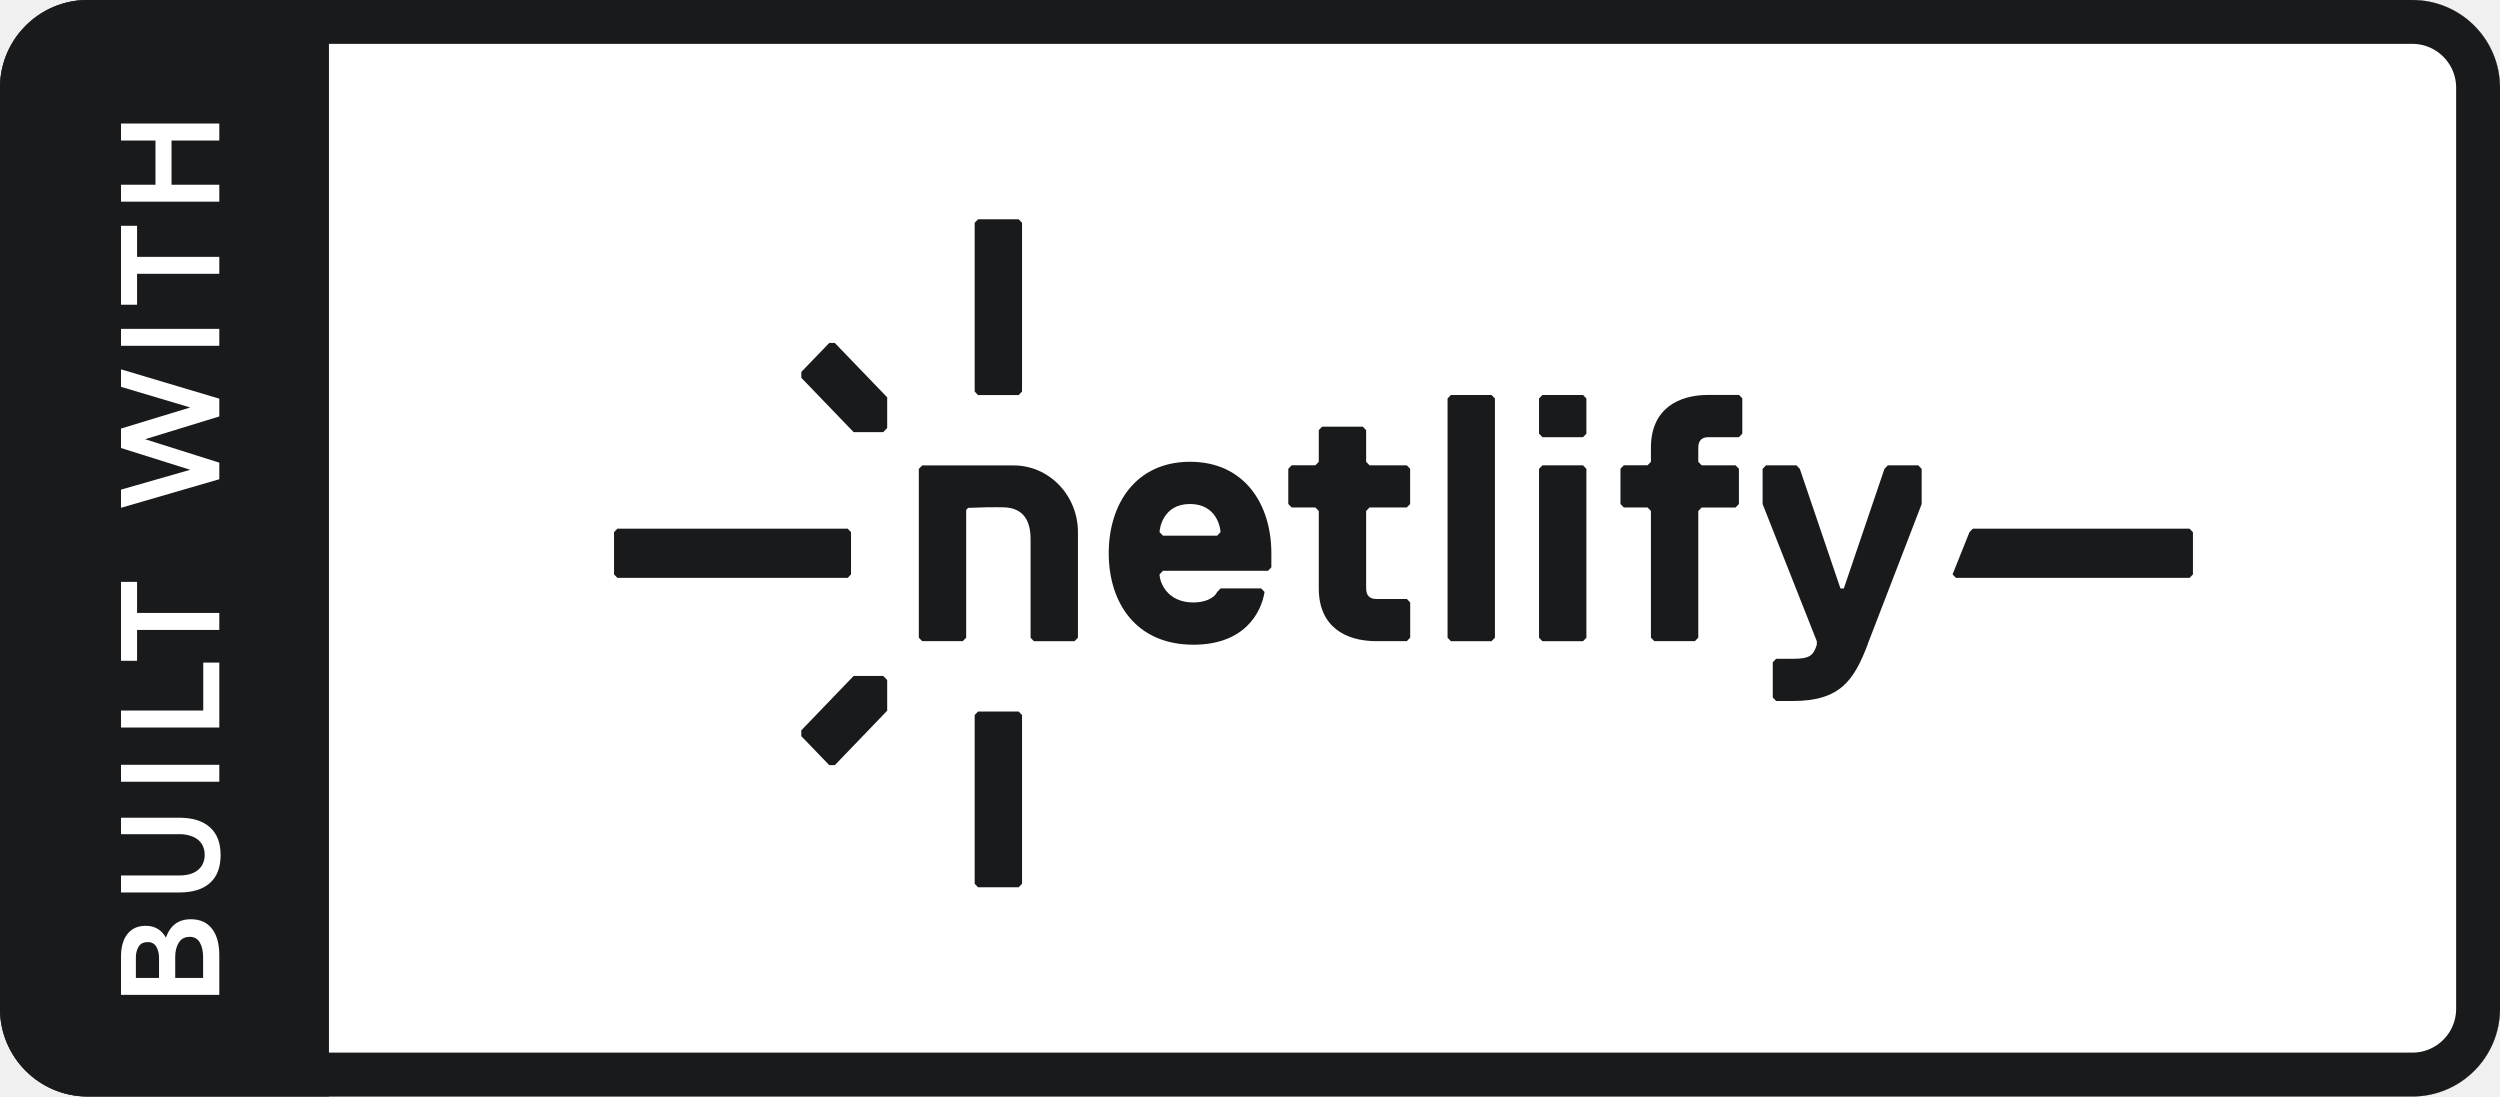
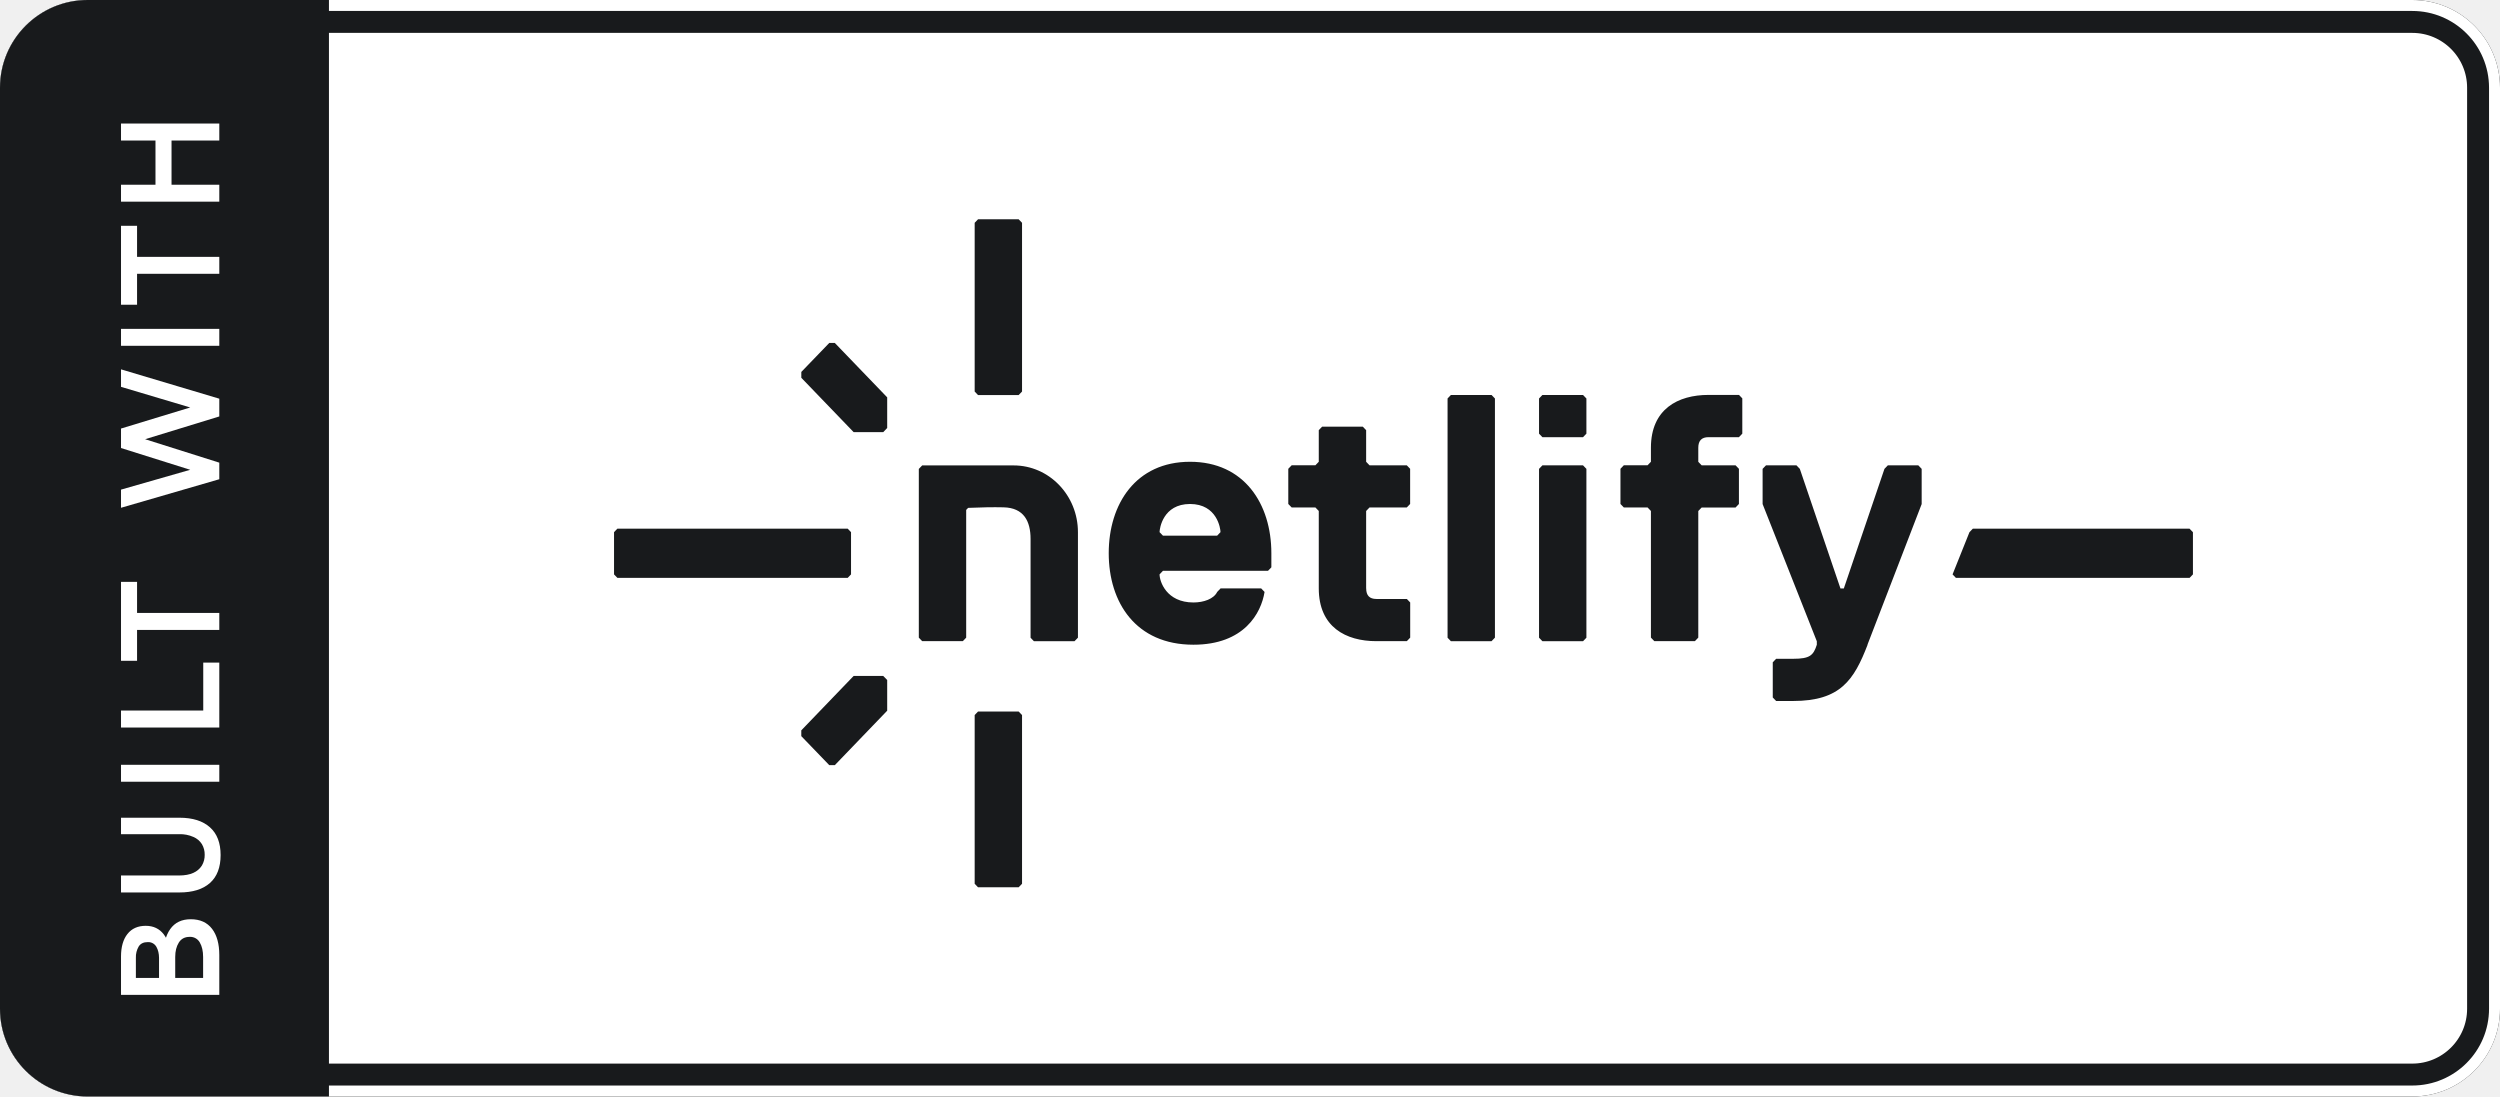
<svg xmlns="http://www.w3.org/2000/svg" width="114" height="50" viewBox="0 0 114 50" fill="none">
  <g clip-path="url(#a)">
    <rect width="114" height="50" rx="4" fill="#181A1C" />
    <path fill="#fff" d="M0 0h114v51H0z" />
    <g clip-path="url(#b)" fill="#181A1C">
      <path d="M44.445 40.3v-7.694l.153-.16h1.853l.154.16V40.3l-.154.16h-1.853l-.153-.16ZM44.445 17.854V10.16l.153-.16h1.853l.154.16v7.694l-.154.16h-1.853l-.153-.16ZM38.068 34.89h-.254l-1.275-1.322v-.264l2.388-2.482 1.349.002.18.184v1.4l-2.388 2.483ZM36.54 17.226v-.266l1.274-1.321h.254l2.388 2.48v1.397l-.18.19h-1.349l-2.388-2.48ZM28.154 24.106h10.5l.153.16v1.926l-.153.16h-10.5l-.154-.16v-1.926l.154-.16ZM99.844 24.109l.154.16v1.923l-.154.16H89.19l-.153-.16.77-1.924.154-.16h9.883ZM49 29.24h-1.853l-.153-.16v-4.503c0-.802-.303-1.423-1.234-1.443-.48-.012-1.027 0-1.613.025l-.089.093v5.825l-.153.16h-1.853l-.154-.16v-7.694l.154-.16h4.169c1.62 0 2.933 1.363 2.933 3.045v4.81l-.154.159v.002ZM57.974 25.87l-.154.16h-4.79l-.154.16c0 .32.31 1.283 1.546 1.283.463 0 .926-.16 1.082-.481l.154-.16h1.852l.154.16c-.154.962-.926 2.407-3.245 2.407-2.625 0-3.861-1.924-3.861-4.172 0-2.247 1.236-4.17 3.708-4.17 2.472 0 3.708 1.923 3.708 4.17v.643Zm-2.319-1.604c0-.16-.153-1.284-1.39-1.284-1.235 0-1.389 1.124-1.389 1.284l.154.16h2.472l.153-.16ZM62.298 26.832c0 .322.154.481.464.481h1.39l.153.16v1.604l-.154.16h-1.39c-1.389 0-2.625-.643-2.625-2.407V23.3l-.154-.16H58.9l-.154-.159v-1.604l.154-.16h1.082l.154-.16v-1.442l.154-.16h1.852l.154.16v1.443l.154.16h1.699l.153.159v1.604l-.153.16h-1.7l-.153.16v3.528l.002.002ZM68.015 29.24h-1.853l-.153-.16V18.17l.153-.159h1.853l.154.16v10.906l-.154.16v.002ZM72.186 19.935h-1.852l-.154-.16v-1.604l.154-.16h1.852l.154.16v1.604l-.154.16Zm0 9.304h-1.852l-.154-.16V21.38l.154-.16h1.852l.154.16v7.7l-.154.16ZM79.449 18.17v1.605l-.154.16h-1.39c-.309 0-.463.16-.463.48v.644l.154.16h1.546l.153.159v1.604l-.153.16h-1.546l-.154.16v5.773l-.153.16h-1.853l-.154-.16V23.3l-.153-.16h-1.083l-.153-.159v-1.604l.153-.16h1.083l.153-.16v-.642c0-1.764 1.236-2.407 2.626-2.407h1.39l.153.16-.002.002ZM85.163 29.399c-.619 1.604-1.236 2.566-3.398 2.566h-.773l-.154-.16v-1.604l.154-.16h.773c.773 0 .926-.159 1.082-.64v-.16l-2.472-6.256V21.38l.154-.16h1.39l.153.16 1.853 5.455h.153l1.853-5.455.154-.16h1.39l.153.16v1.605L85.156 29.4l.007-.002Z" />
    </g>
    <path fill="#181A1C" d="M0 0h15v50H0z" />
    <path d="M5.518 45.367v-.774H10v.774H5.518Zm0-1.746c0-.44.098-.784.294-1.032.196-.248.474-.372.834-.372.348 0 .622.13.822.39.2.26.3.628.3 1.104l-.336.018c.004-.608.114-1.062.33-1.362.212-.3.524-.45.936-.45.424 0 .748.146.972.438.22.288.33.686.33 1.194v1.242h-.738v-1.152c0-.268-.05-.488-.15-.66a.498.498 0 0 0-.462-.258c-.224 0-.39.088-.498.264-.108.172-.162.39-.162.654v1.146h-.738V43.68c0-.192-.04-.36-.12-.504a.426.426 0 0 0-.396-.216c-.192 0-.33.068-.414.204a.955.955 0 0 0-.126.51v1.116h-.678v-1.17Zm0-2.925v-.774H8.17c.256 0 .472-.04.648-.12a.88.88 0 0 0 .39-.336.926.926 0 0 0 .126-.486.926.926 0 0 0-.126-.486.845.845 0 0 0-.39-.33 1.497 1.497 0 0 0-.648-.126H5.518v-.75h2.664c.604 0 1.068.146 1.392.438.324.288.486.71.486 1.266 0 .56-.162.984-.486 1.272-.324.288-.788.432-1.392.432H5.518Zm0-5.048v-.774H10v.774H5.518Zm0-2.475V32.4H10v.774H5.518Zm3.75-.546v-2.412H10v2.412h-.732Zm-3.69-3.903v-.773H10v.773H5.578Zm-.06 1.41v-3.6h.732v3.6h-.732Zm0-6.98v-.827l3.684-1.056v.318L5.518 20.43v-.888l3.684-1.122v.318L5.518 17.64v-.798L10 18.18v.81l-4.086 1.254v-.438L10 21.097v.756l-4.482 1.302Zm0-7.385v-.774H10v.774H5.518Zm.06-3.283v-.774H10v.774H5.578Zm-.06 1.41v-3.6h.732v3.6h-.732Zm0-4.7v-.773H10v.774H5.518Zm1.572-.545V6.179h.732V8.65H7.09ZM5.518 6.407v-.774H10v.774H5.518Z" fill="#fff" />
  </g>
-   <rect x="1" y="1" width="112" height="48" rx="3" stroke="#181A1C" stroke-width="2" />
+   <rect x="1" y="1" width="112" height="48" rx="3" stroke="#181A1C" strokeWidth="2" />
  <defs>
    <clipPath id="a">
      <rect width="114" height="50" rx="4" fill="#fff" />
    </clipPath>
    <clipPath id="b">
      <path fill="#fff" d="M28 10h72v30.46H28z" />
    </clipPath>
  </defs>
</svg>
